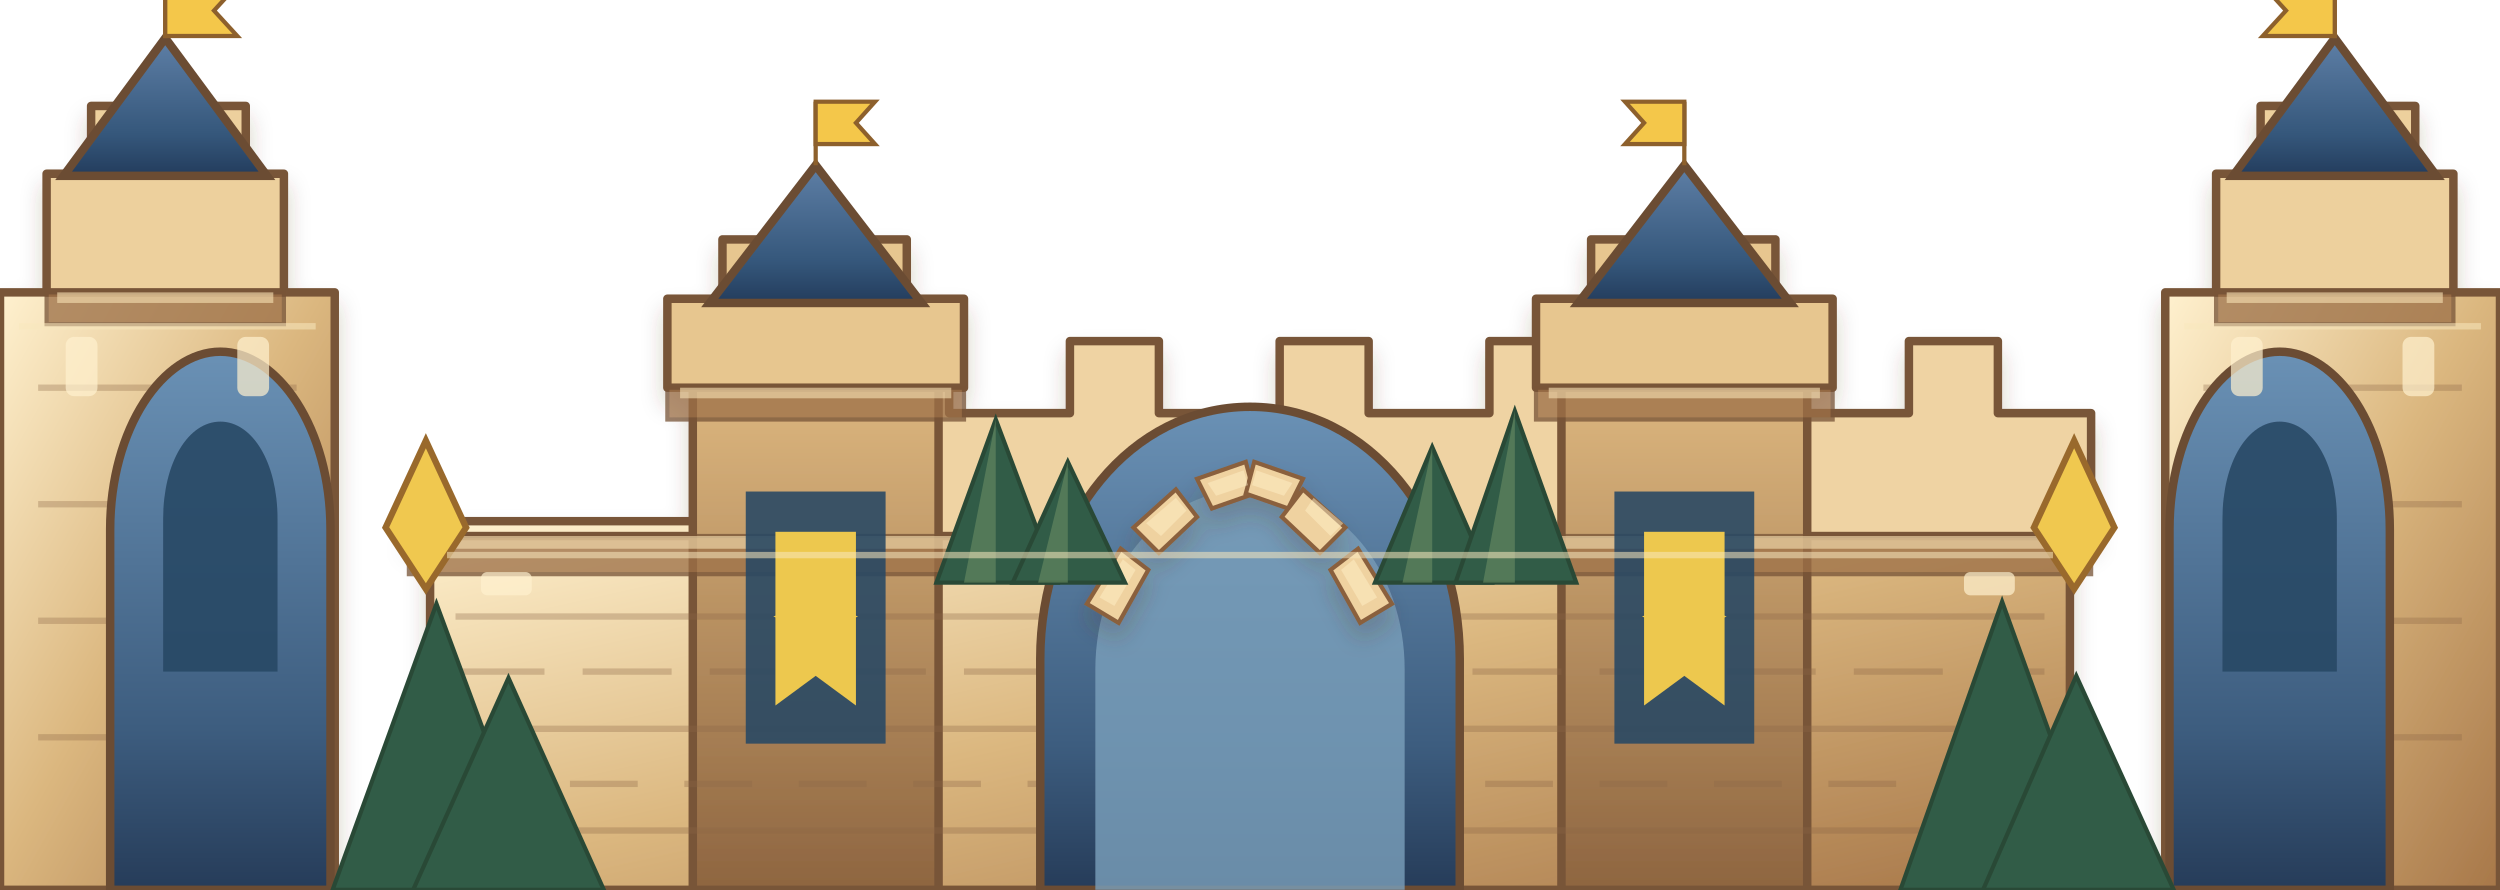
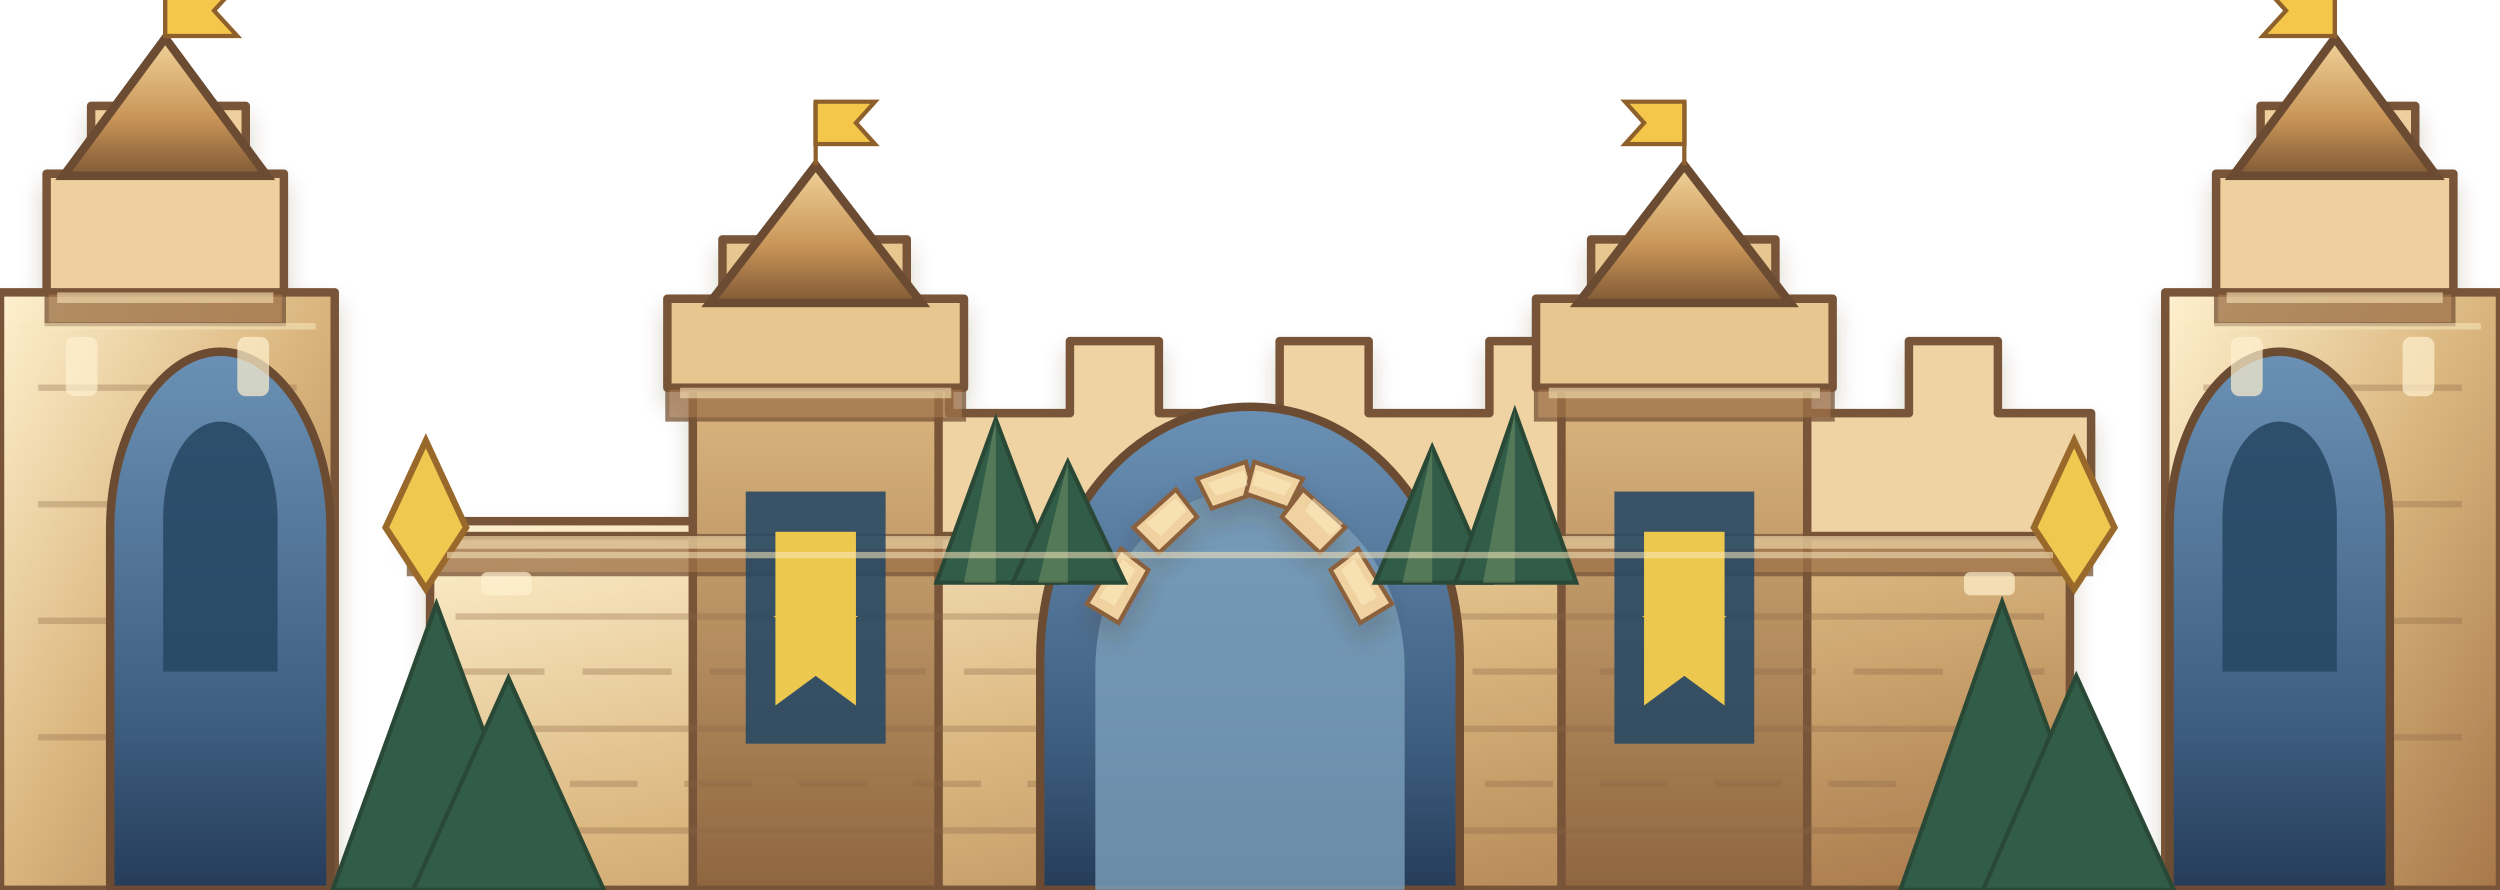
<svg xmlns="http://www.w3.org/2000/svg" viewBox="0 0 1180 420">
  <defs>
    <linearGradient id="stone" x1="0" y1="0" x2="1" y2="1">
      <stop stop-color="#fff1cf" />
      <stop offset=".48" stop-color="#dbb77f" />
      <stop offset="1" stop-color="#a77749" />
    </linearGradient>
    <linearGradient id="stoneDark" x1="0" y1="0" x2="0" y2="1">
      <stop stop-color="#ddb77f" />
      <stop offset="1" stop-color="#8e6540" />
    </linearGradient>
    <linearGradient id="roof" x1="0" y1="0" x2="0" y2="1">
-       <stop stop-color="#5e7fa6" />
-       <stop offset=".7" stop-color="#35577b" />
-       <stop offset="1" stop-color="#233c5c" />
+       <stop stop-color="#f0d39a" />
+       <stop offset=".58" stop-color="#c99558" />
+       <stop offset="1" stop-color="#805936" />
    </linearGradient>
    <linearGradient id="arch" x1="0" y1="0" x2="0" y2="1">
      <stop stop-color="#6a91b5" />
      <stop offset=".7" stop-color="#3d5d7f" />
      <stop offset="1" stop-color="#263c59" />
    </linearGradient>
    <filter id="softShadow" x="-20%" y="-20%" width="140%" height="160%">
      <feDropShadow dx="0" dy="7" stdDeviation="5" flood-color="#4d3526" flood-opacity=".22" />
    </filter>
  </defs>
  <g filter="url(#softShadow)" stroke="#785437" stroke-width="4" stroke-linejoin="round">
    <path d="M0 420V138h158V420Z" fill="url(#stone)" />
    <path d="M1022 420V138h158V420Z" fill="url(#stone)" />
    <path d="M22 138h112V82h-18V50H94v32H65V50H43v32H22Z" fill="#edd09d" />
    <path d="M1046 138h112V82h-18V50h-22v32h-29V50h-22v32h-21Z" fill="#edd09d" />
    <path d="M203 420V246h774V420Z" fill="url(#stone)" />
    <path d="M193 253h794v-58h-44v-34h-42v34h-57v-34h-42v34h-57v-34h-42v34h-57v-34h-42v34h-57v-34h-42v34h-57v-34h-42v34h-44v58Z" fill="#efd3a3" />
    <path d="M327 420V180h116V420Z" fill="url(#stoneDark)" />
    <path d="M737 420V180h116V420Z" fill="url(#stoneDark)" />
    <path d="M315 183h140v-42h-27v-28h-30v28h-27v-28h-30v28h-26Z" fill="#e7c68f" />
    <path d="M725 183h140v-42h-27v-28h-30v28h-27v-28h-30v28h-26Z" fill="#e7c68f" />
  </g>
  <g fill="#9c7047" opacity=".76" stroke="#785437" stroke-width="2">
    <path d="M22 138h112v15H22Z" />
    <path d="M1046 138h112v15h-112Z" />
    <path d="M193 253h794v18H193Z" />
    <path d="M315 183h140v15H315Z" />
    <path d="M725 183h140v15H725Z" />
  </g>
  <g fill="#f6dfb1" opacity=".62">
    <path d="M27 138h102v5H27Z" />
    <path d="M1051 138h102v5h-102Z" />
    <path d="M202 253h776v6H202Z" />
    <path d="M321 183h128v5H321Z" />
    <path d="M731 183h128v5H731Z" />
  </g>
  <g opacity=".32" stroke="#8b6644" stroke-width="3">
    <path d="M18 183h122M18 238h122M18 293h122M18 348h122" />
    <path d="M1040 183h122M1040 238h122M1040 293h122M1040 348h122" />
    <path d="M215 291h750M215 344h750M215 392h750" />
    <path d="M215 317h750" stroke-dasharray="42 18" />
    <path d="M215 370h750" stroke-dasharray="32 22" />
  </g>
  <g fill="url(#roof)" stroke="#6b4c33" stroke-width="4">
    <path d="M30 83 78 18l48 65Z" />
    <path d="M1054 83 1102 18l48 65Z" />
    <path d="M335 143 385 78l50 65Z" />
    <path d="M745 143 795 78l50 65Z" />
  </g>
  <g fill="#f4c74a" stroke="#8d602c" stroke-width="2">
    <path d="M78 18v-25M1102 18v-25M385 78V48M795 78V48" />
    <path d="M78-7h34l-11 12 11 12H78ZM1102-7h-34l11 12-11 12h34ZM385 48h28l-9 10 9 10h-28ZM795 48h-28l9 10-9 10h28Z" />
  </g>
  <g fill="url(#arch)" stroke="#6b4c33" stroke-width="4">
    <path d="M52 420V250c0-48 25-84 52-84s52 36 52 84v170Z" />
    <path d="M1024 420V250c0-48 25-84 52-84s52 36 52 84v170Z" />
    <path d="M491 420V311c0-66 43-119 99-119s99 53 99 119v109Z" />
  </g>
  <path d="M517 420V316c0-47 31-85 73-85s73 38 73 85v104Z" fill="#7ba0bb" opacity=".8" />
  <g fill="#efd2a0" stroke="#8a603e" stroke-width="2" filter="url(#softShadow)">
    <path d="M513 285 529 259 542 269 528 294Z" />
    <path d="M535 249 555 231 565 244 547 261Z" />
    <path d="M565 226 588 218 592 233 572 240Z" />
    <path d="M592 218 615 226 608 240 588 233Z" />
    <path d="M615 231 635 249 623 261 605 244Z" />
    <path d="M641 259 657 285 642 294 628 269Z" />
  </g>
  <g fill="#fff0c9" opacity=".48">
    <path d="M519 282 530 264 536 269 526 286Z" />
    <path d="M541 247 555 235 560 241 548 253Z" />
    <path d="M570 228 587 222 589 229 574 234Z" />
    <path d="M593 222 610 228 606 234 591 229Z" />
    <path d="M620 235 634 247 628 253 616 241Z" />
    <path d="M650 282 639 264 633 269 643 286Z" />
  </g>
  <g fill="#274764" opacity=".88">
    <path d="M77 245c0-27 12-46 27-46s27 19 27 46v72H77Z" />
    <path d="M1049 245c0-27 12-46 27-46s27 19 27 46v72h-54Z" />
    <path d="M352 232h66v119h-66Z" />
    <path d="M762 232h66v119h-66Z" />
  </g>
  <g fill="#edc84e">
    <path d="M366 251h38v82l-19-14-19 14Z" />
    <path d="M776 251h38v82l-19-14-19 14Z" />
    <path d="m385 268 4 17 16 6-16 6-4 17-4-17-16-6 16-6Z" />
    <path d="m795 268 4 17 16 6-16 6-4 17-4-17-16-6 16-6Z" />
  </g>
  <g fill="#fff1ce" opacity=".7">
    <rect x="31" y="159" width="15" height="28" rx="4" />
    <rect x="112" y="159" width="15" height="28" rx="4" />
    <rect x="1053" y="159" width="15" height="28" rx="4" />
    <rect x="1134" y="159" width="15" height="28" rx="4" />
    <rect x="227" y="270" width="24" height="11" rx="3" />
    <rect x="927" y="270" width="24" height="11" rx="3" />
  </g>
  <g fill="#315c47" stroke="#294936" stroke-width="2">
    <path d="M157 420 206 285l50 135Z" />
    <path d="M195 420 240 320l45 100Z" />
    <path d="M897 420 945 284l49 136Z" />
    <path d="M936 420 980 319l46 101Z" />
    <path d="M442 275 470 198l29 77Z" />
    <path d="M478 275 504 218l27 57Z" />
    <path d="M649 275 676 211l28 64Z" />
    <path d="M687 275 715 194l29 81Z" />
  </g>
  <g fill="#6f9166" opacity=".55">
    <path d="M470 198 470 275 455 275Z" />
    <path d="M504 218 504 275 490 275Z" />
    <path d="M676 211 676 275 662 275Z" />
    <path d="M715 194 715 275 700 275Z" />
  </g>
  <g fill="#f0c84f" stroke="#99692c" stroke-width="3">
    <path d="M182 249 201 208l19 41-19 29Z" />
    <path d="M960 249 979 208l19 41-19 29Z" />
  </g>
  <g opacity=".55" fill="none" stroke="#f8e8bd" stroke-width="3">
    <path d="M9 154h140M1031 154h140" />
    <path d="M211 262h758" />
  </g>
</svg>
